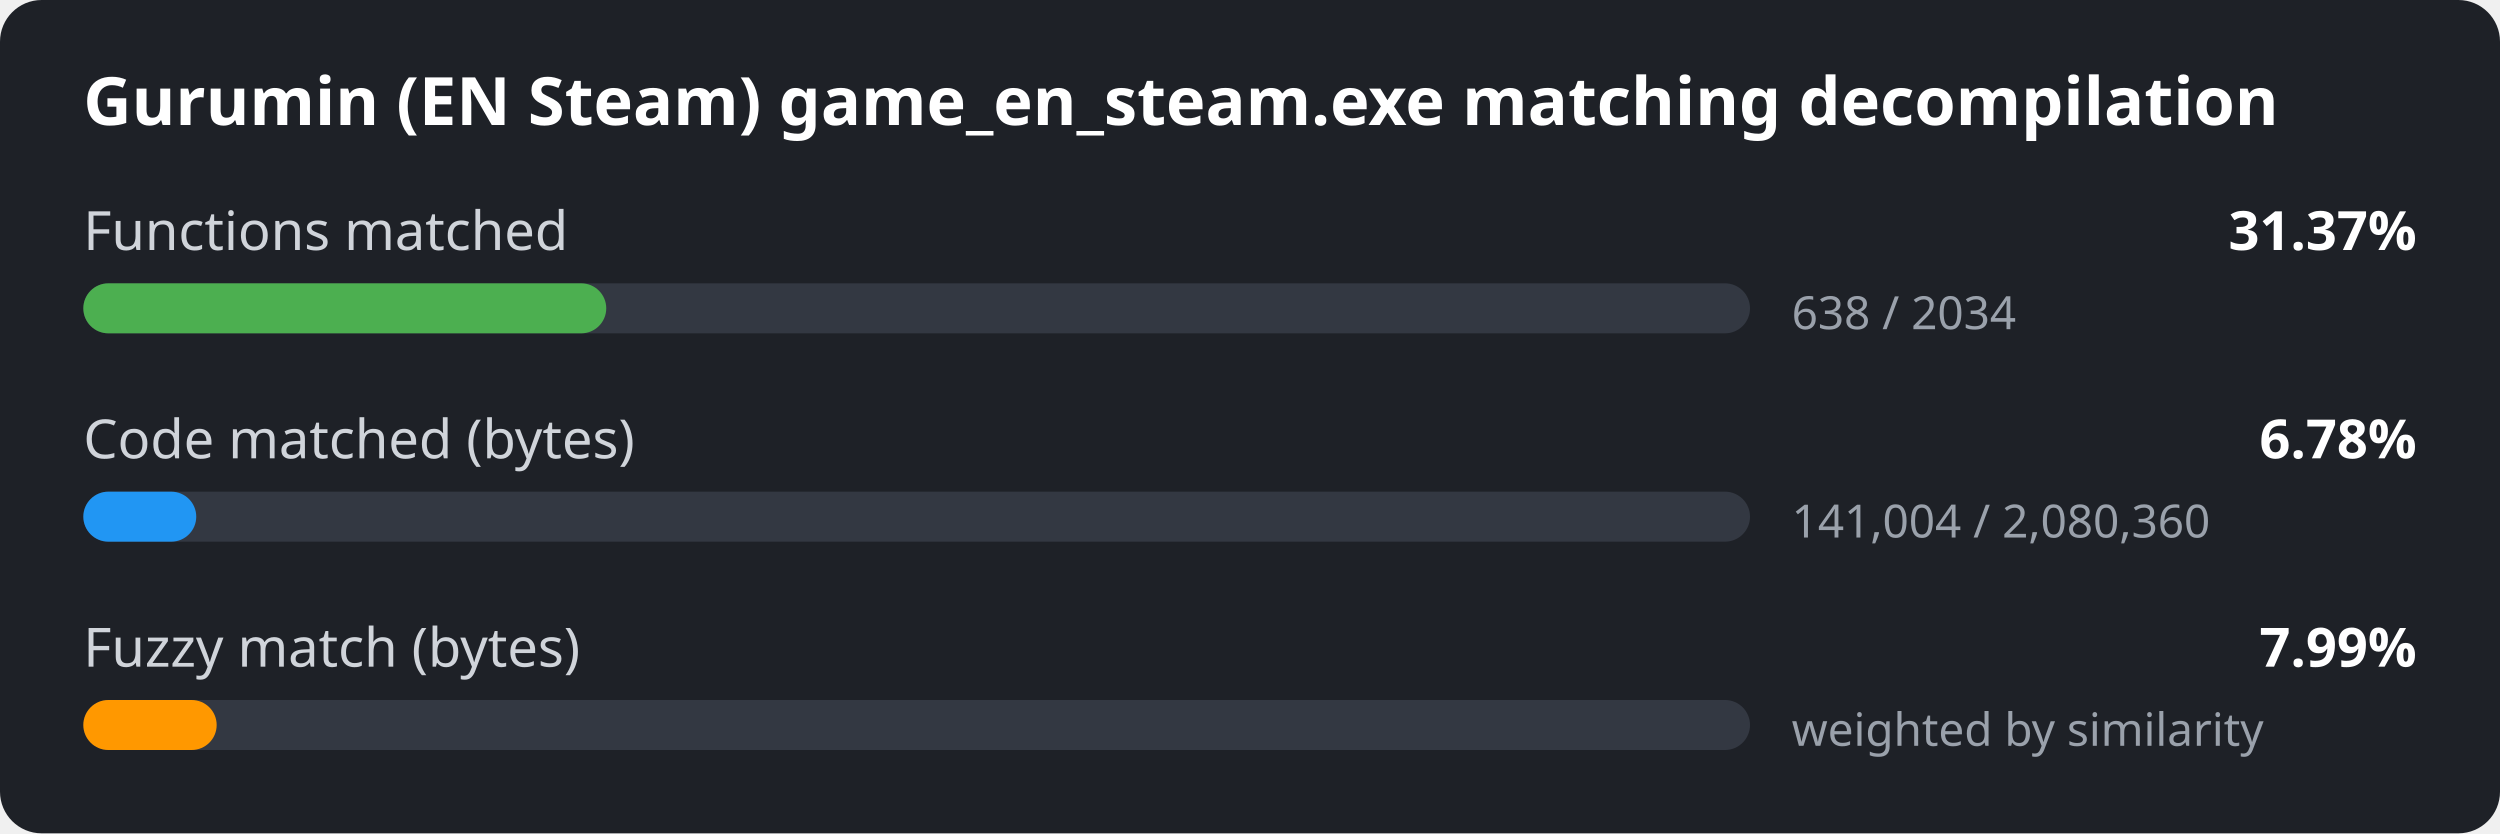
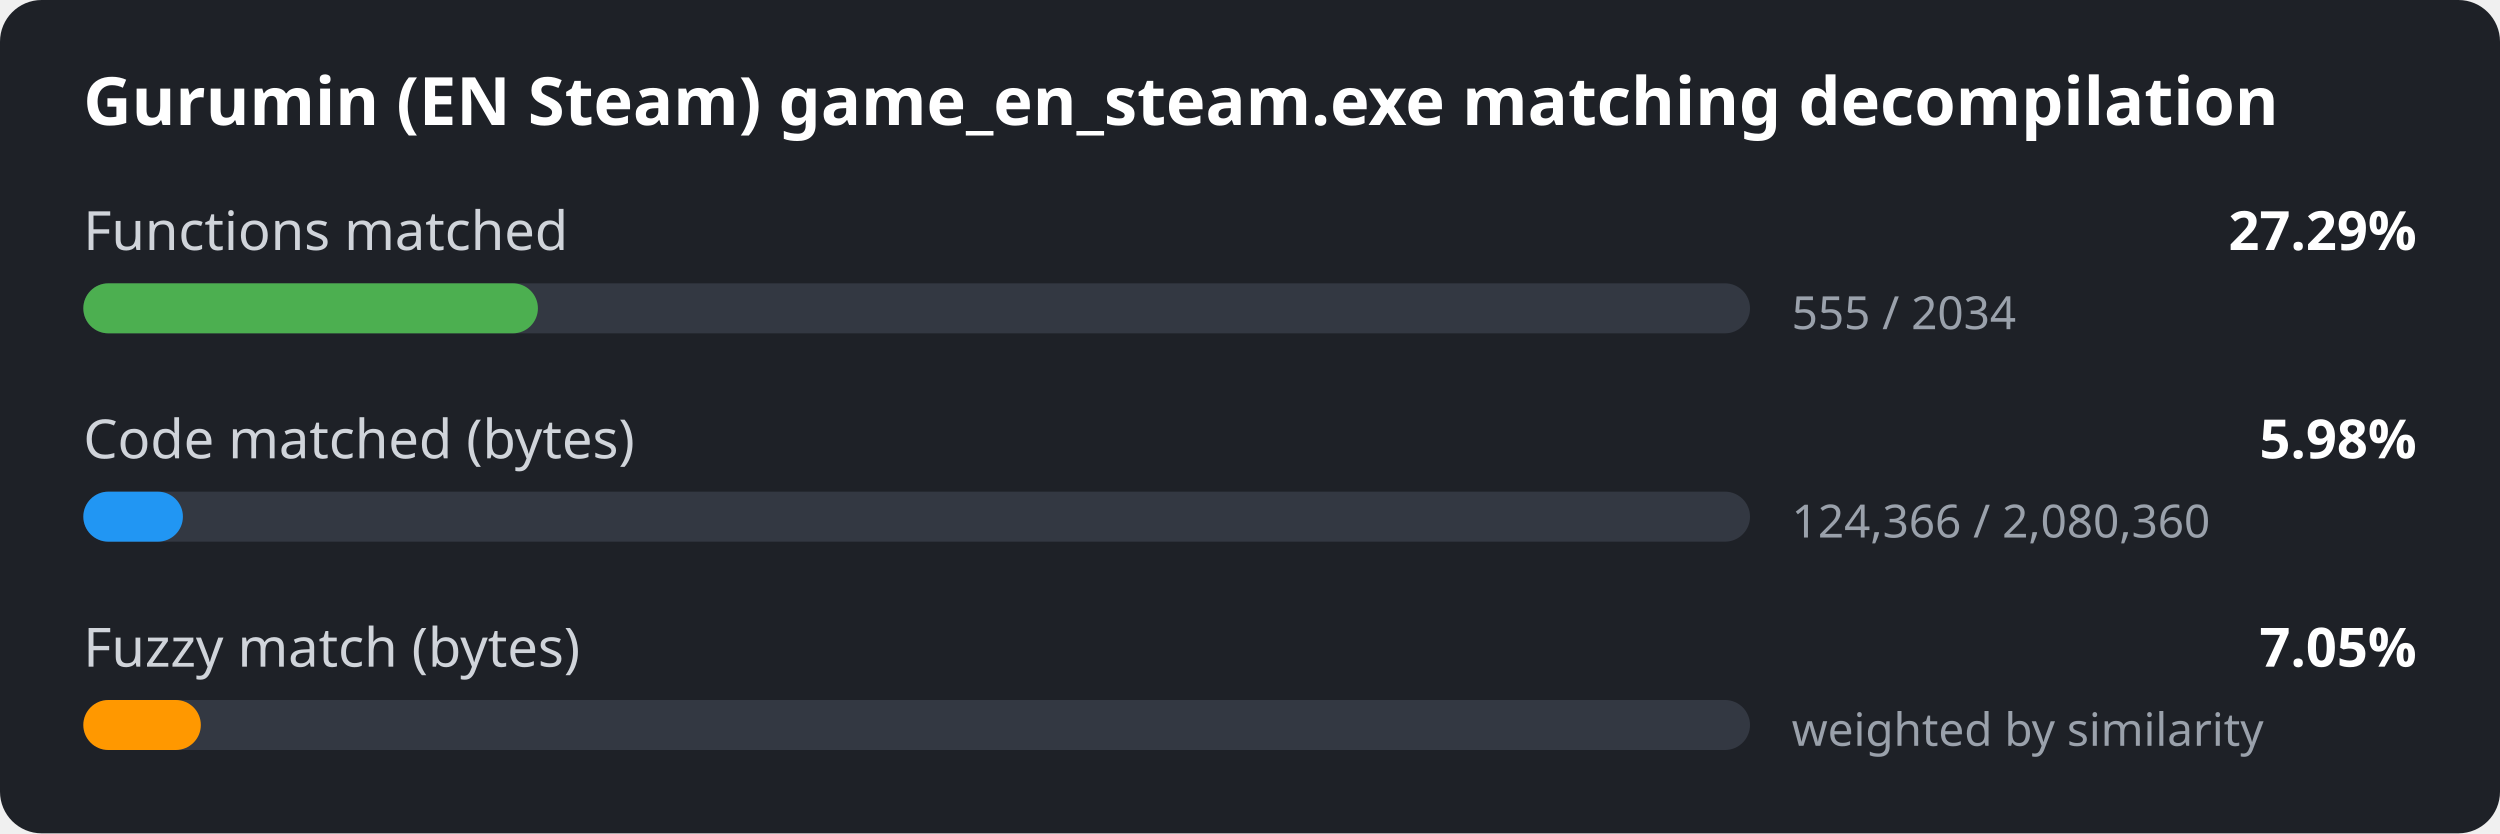
<svg xmlns="http://www.w3.org/2000/svg" width="600" height="200" viewBox="0 0 600 200">
  <style>
.bg { fill: #1e2127; }
.title { font: 600 16px sans-serif; fill: #ffffff; }
.label { font: 13px sans-serif; fill: #d0d4da; }
.value { font: 600 13px sans-serif; fill: #ffffff; }
.detail { font: 11px sans-serif; fill: #9aa1ab; }
.track { fill: #333842; }
</style>
  <rect width="600" height="200" rx="10" class="bg" />
  <text x="20" y="30" class="title">Gurumin (EN Steam) game_en_steam.exe matching decompilation</text>
  <text x="20" y="60" class="label">Functions matched</text>
-   <text x="580" y="60" class="value" text-anchor="end">31.37%</text>
+   <text x="580" y="60" class="value" text-anchor="end">27.29%</text>
  <rect x="20" y="68" width="400" height="12" rx="6" class="track" />
-   <rect x="20" y="68" width="125.5" height="12" rx="6" fill="#4caf50" />
-   <text x="430" y="79" class="detail">638 / 2034</text>
+   <rect x="20" y="68" width="109.1" height="12" rx="6" fill="#4caf50" />
+   <text x="430" y="79" class="detail">555 / 2034</text>
  <text x="20" y="110" class="label">Code matched (bytes)</text>
-   <text x="580" y="110" class="value" text-anchor="end">6.78%</text>
+   <text x="580" y="110" class="value" text-anchor="end">5.98%</text>
  <rect x="20" y="118" width="400" height="12" rx="6" class="track" />
-   <rect x="20" y="118" width="27.1" height="12" rx="6" fill="#2196f3" />
-   <text x="430" y="129" class="detail">141,004 / 2,080,360</text>
+   <rect x="20" y="118" width="23.9" height="12" rx="6" fill="#2196f3" />
+   <text x="430" y="129" class="detail">124,366 / 2,080,360</text>
  <text x="20" y="160" class="label">Fuzzy match (bytes)</text>
-   <text x="580" y="160" class="value" text-anchor="end">7.99%</text>
+   <text x="580" y="160" class="value" text-anchor="end">7.05%</text>
  <rect x="20" y="168" width="400" height="12" rx="6" class="track" />
-   <rect x="20" y="168" width="32.0" height="12" rx="6" fill="#ff9800" />
+   <rect x="20" y="168" width="28.2" height="12" rx="6" fill="#ff9800" />
  <text x="430" y="179" class="detail">weighted by similarity</text>
</svg>
